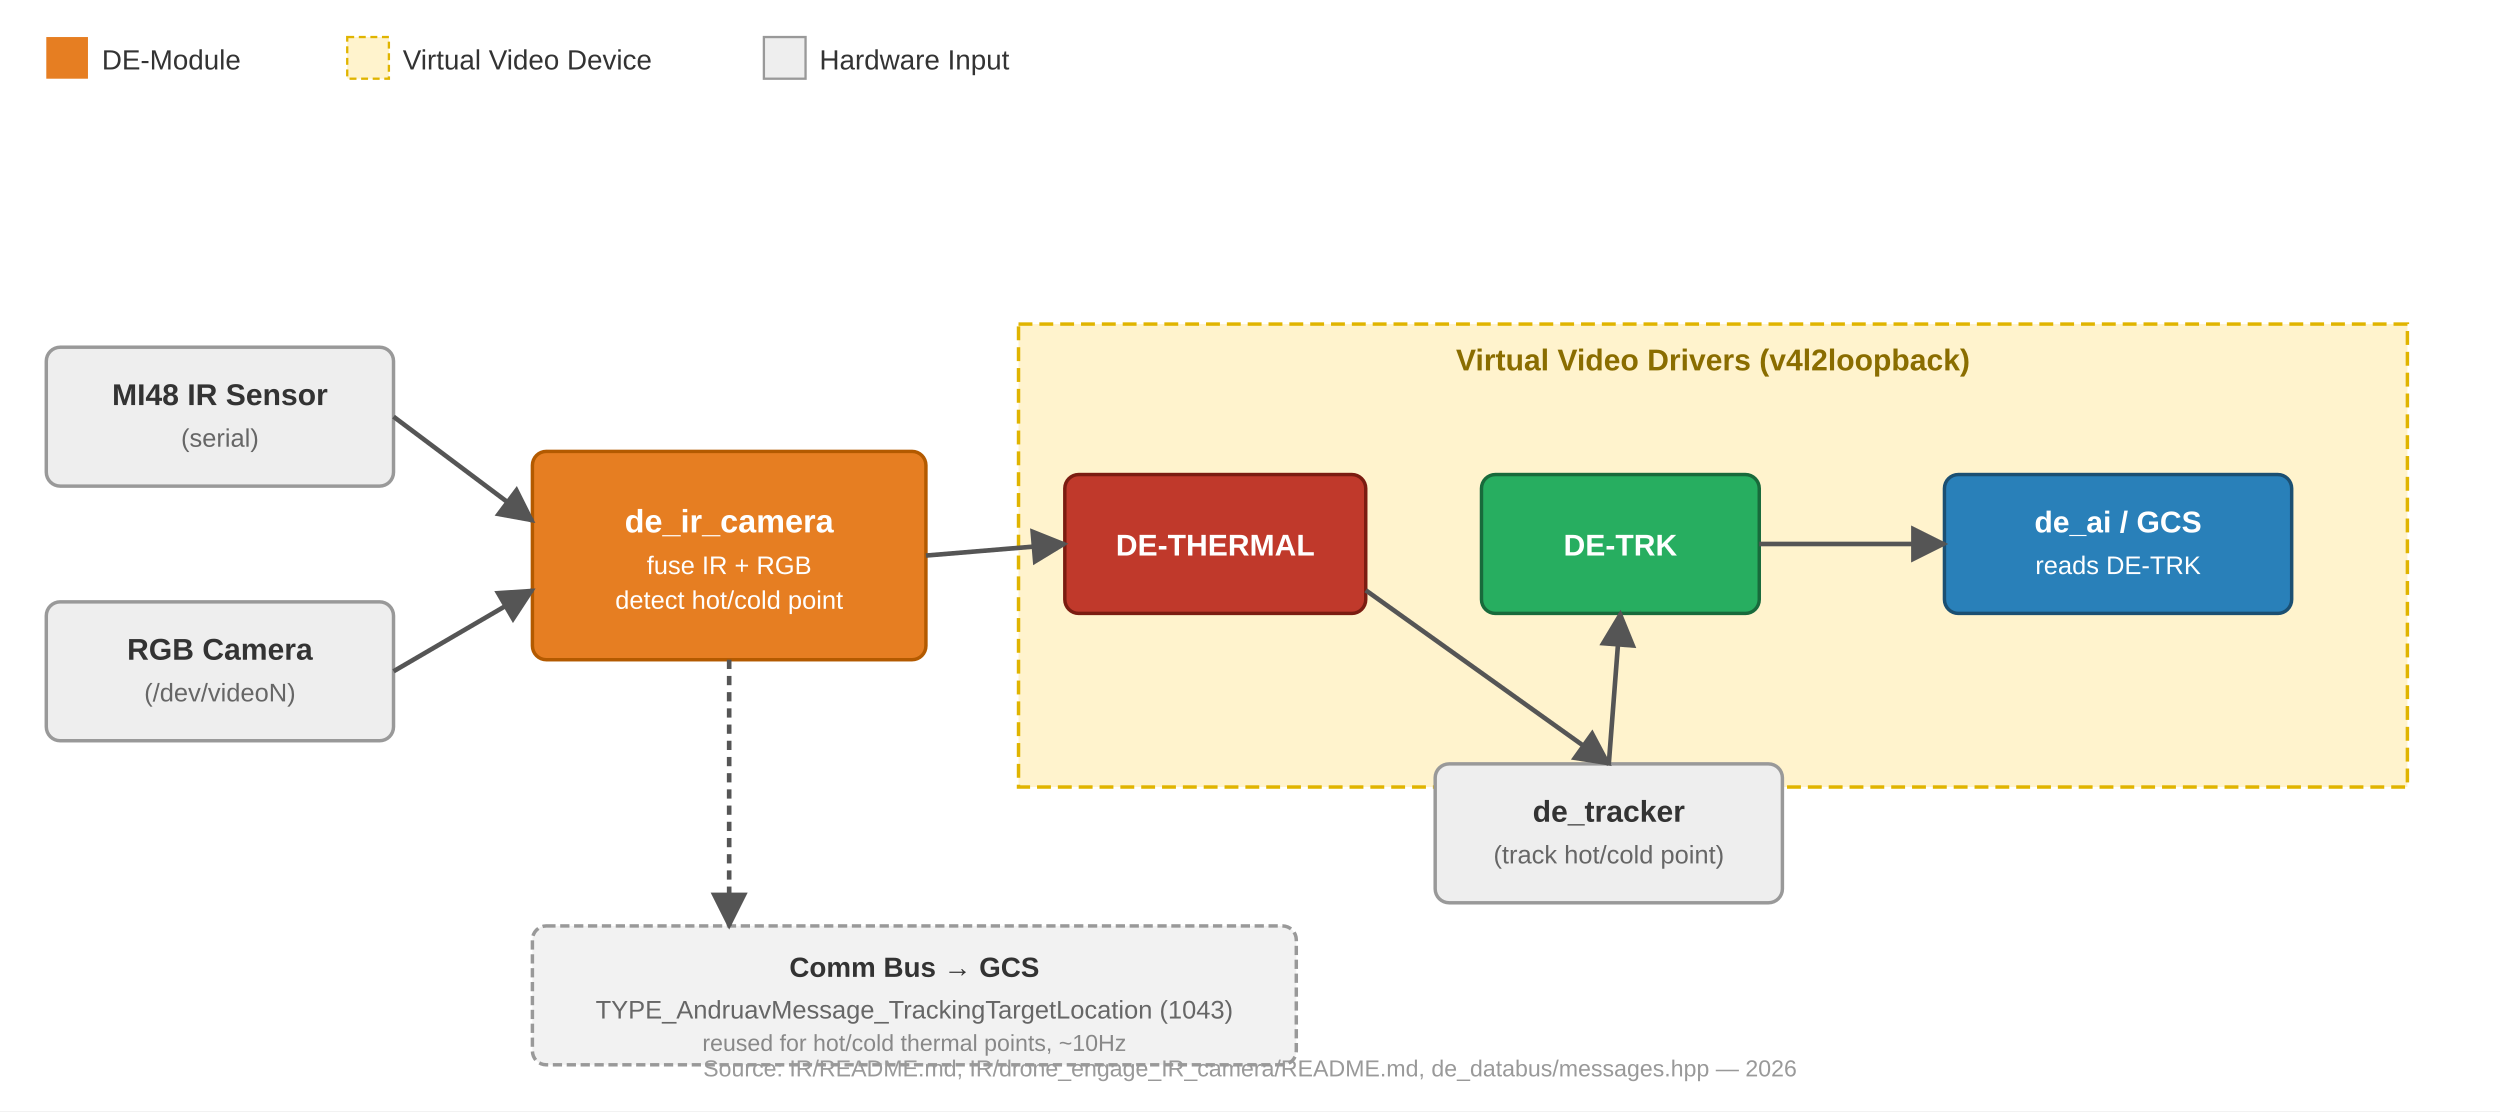
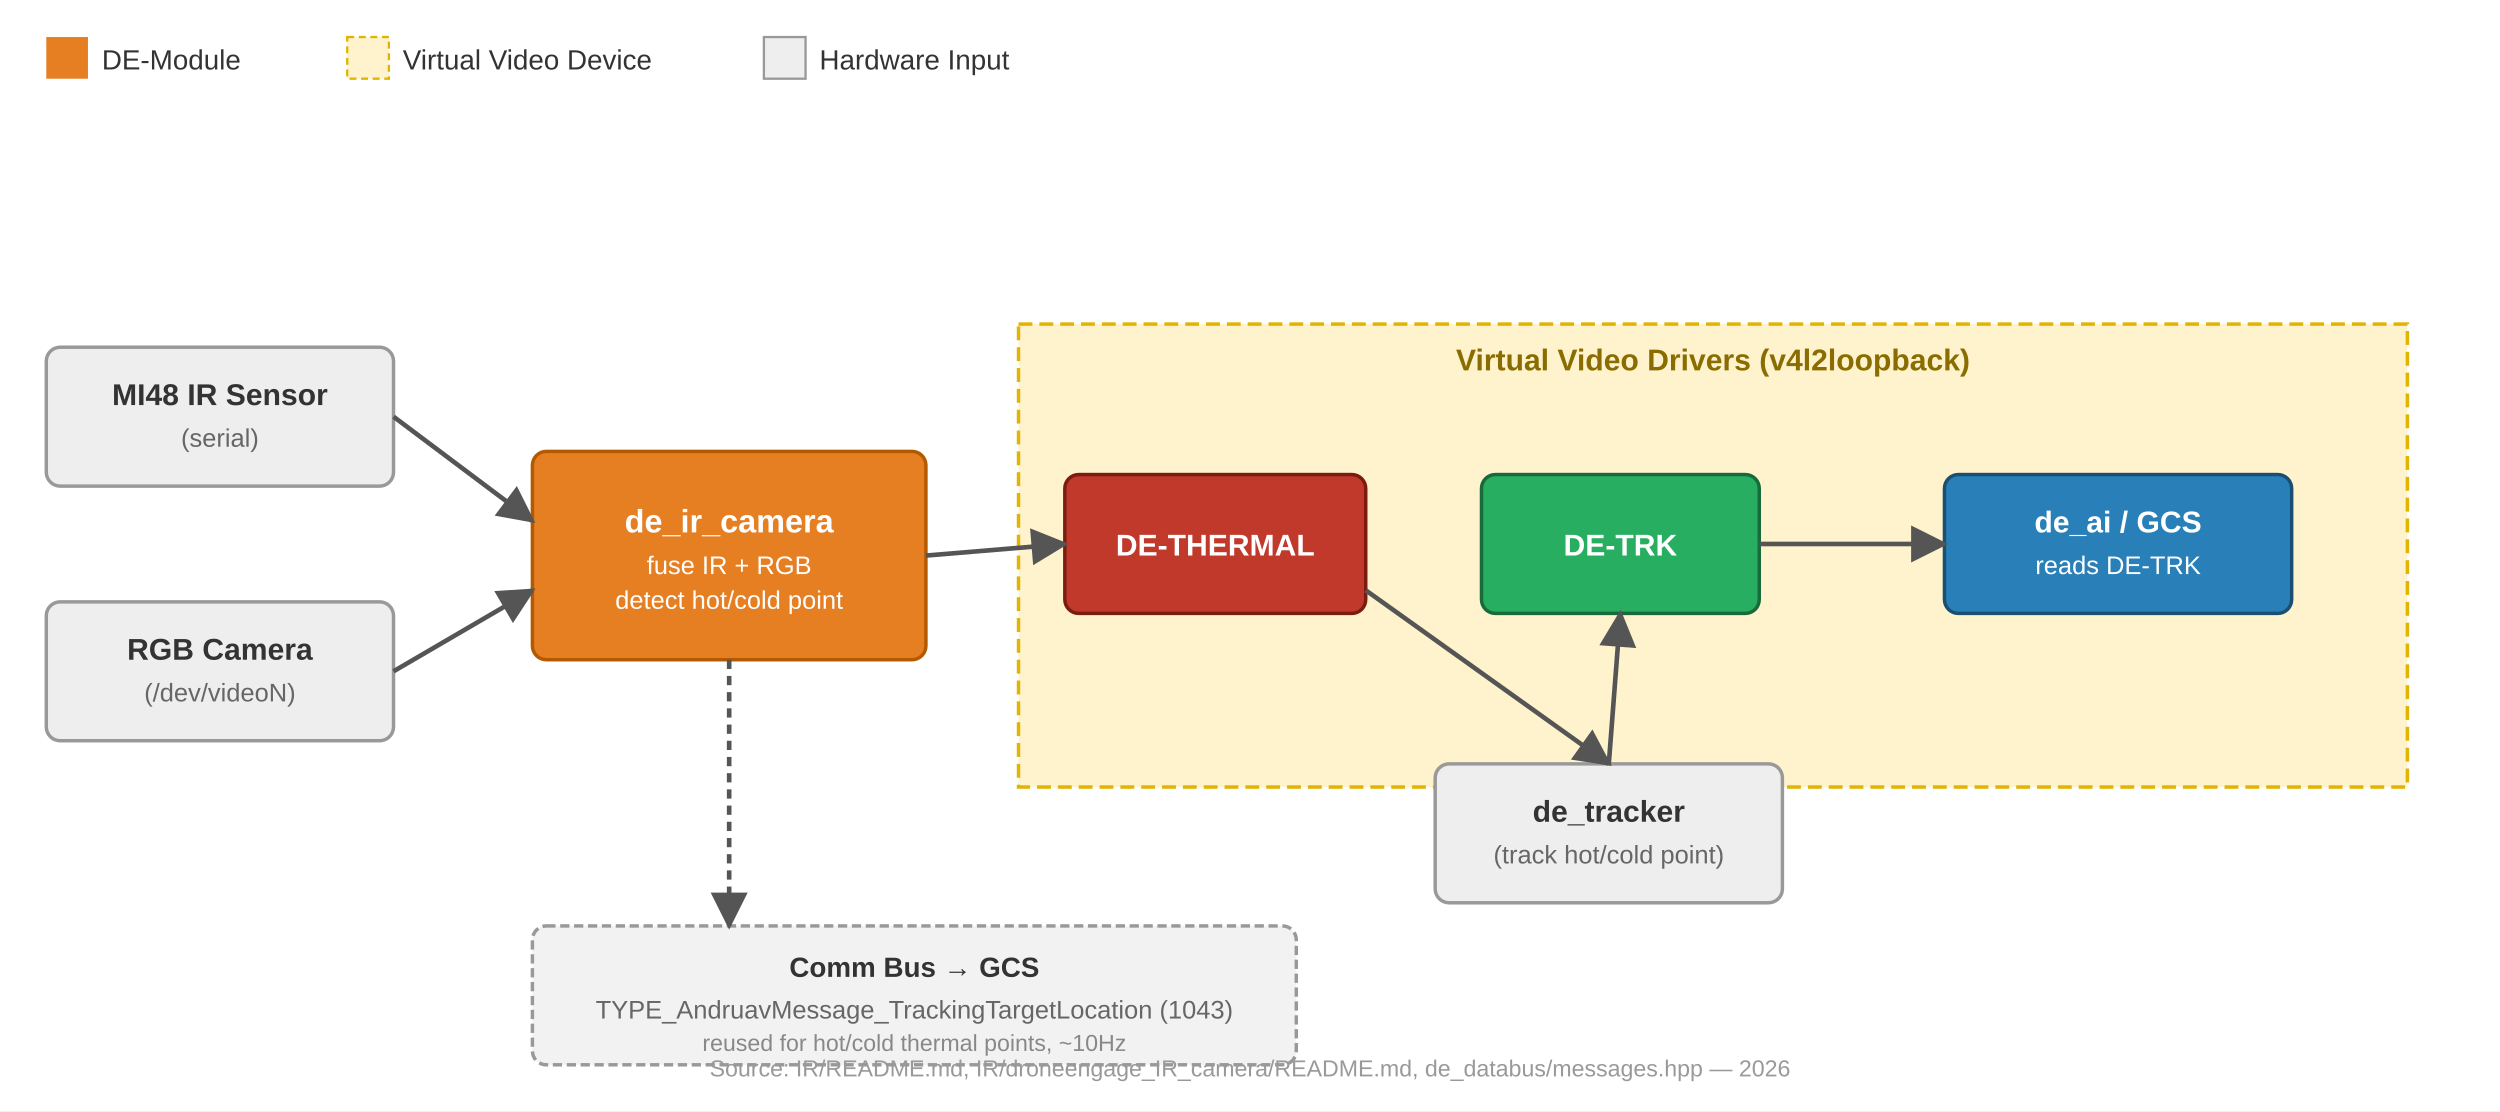
<svg xmlns="http://www.w3.org/2000/svg" viewBox="0 0 1080 480" font-family="Arial, Helvetica, sans-serif">
  <defs>
    <marker id="arrow" viewBox="0 0 10 10" refX="9" refY="5" markerWidth="8" markerHeight="8" orient="auto-start-reverse">
      <path d="M0,0 L10,5 L0,10 z" fill="#555555" />
    </marker>
  </defs>
  <rect x="0" y="0" width="1080" height="480" fill="#ffffff" />
  <rect x="20" y="16" width="18" height="18" fill="#e67e22" />
  <text x="44" y="30" font-size="12" fill="#333333">DE-Module</text>
  <rect x="150" y="16" width="18" height="18" fill="#fff3cd" stroke="#e0b400" stroke-width="1" stroke-dasharray="3,2" />
  <text x="174" y="30" font-size="12" fill="#333333">Virtual Video Device</text>
  <rect x="330" y="16" width="18" height="18" fill="#eeeeee" stroke="#999999" stroke-width="1" />
  <text x="354" y="30" font-size="12" fill="#333333">Hardware Input</text>
  <rect x="20" y="150" width="150" height="60" rx="6" fill="#eeeeee" stroke="#999999" stroke-width="1.5" />
  <text x="95" y="175" font-size="13" fill="#333333" text-anchor="middle" font-weight="bold">MI48 IR Sensor</text>
  <text x="95" y="193" font-size="11" fill="#666666" text-anchor="middle">(serial)</text>
  <rect x="20" y="260" width="150" height="60" rx="6" fill="#eeeeee" stroke="#999999" stroke-width="1.5" />
  <text x="95" y="285" font-size="13" fill="#333333" text-anchor="middle" font-weight="bold">RGB Camera</text>
  <text x="95" y="303" font-size="11" fill="#666666" text-anchor="middle">(/dev/videoN)</text>
  <rect x="230" y="195" width="170" height="90" rx="6" fill="#e67e22" stroke="#b35a00" stroke-width="1.5" />
  <text x="315" y="230" font-size="14" fill="#ffffff" text-anchor="middle" font-weight="bold">de_ir_camera</text>
  <text x="315" y="248" font-size="11" fill="#ffffff" text-anchor="middle">fuse IR + RGB</text>
  <text x="315" y="263" font-size="11" fill="#ffffff" text-anchor="middle">detect hot/cold point</text>
  <line x1="170" y1="180" x2="230" y2="225" stroke="#555555" stroke-width="2" marker-end="url(#arrow)" />
  <line x1="170" y1="290" x2="230" y2="255" stroke="#555555" stroke-width="2" marker-end="url(#arrow)" />
  <rect x="440" y="140" width="600" height="200" fill="#fff3cd" stroke="#e0b400" stroke-width="1.5" stroke-dasharray="6,3" />
  <text x="740" y="160" font-size="13" fill="#8a6d00" text-anchor="middle" font-weight="bold">Virtual Video Drivers (v4l2loopback)</text>
  <rect x="460" y="205" width="130" height="60" rx="6" fill="#c0392b" stroke="#7b1c11" stroke-width="1.5" />
  <text x="525" y="240" font-size="13" fill="#ffffff" text-anchor="middle" font-weight="bold">DE-THERMAL</text>
  <line x1="400" y1="240" x2="460" y2="235" stroke="#555555" stroke-width="2" marker-end="url(#arrow)" />
  <rect x="620" y="330" width="150" height="60" rx="6" fill="#eeeeee" stroke="#999999" stroke-width="1.5" />
  <text x="695" y="355" font-size="13" fill="#333333" text-anchor="middle" font-weight="bold">de_tracker</text>
  <text x="695" y="373" font-size="11" fill="#666666" text-anchor="middle">(track hot/cold point)</text>
  <line x1="590" y1="255" x2="695" y2="330" stroke="#555555" stroke-width="2" marker-end="url(#arrow)" />
  <rect x="640" y="205" width="120" height="60" rx="6" fill="#27ae60" stroke="#186a3b" stroke-width="1.5" />
  <text x="700" y="240" font-size="13" fill="#ffffff" text-anchor="middle" font-weight="bold">DE-TRK</text>
  <line x1="695" y1="330" x2="700" y2="265" stroke="#555555" stroke-width="2" marker-end="url(#arrow)" />
  <rect x="840" y="205" width="150" height="60" rx="6" fill="#2980b9" stroke="#1b4f72" stroke-width="1.5" />
  <text x="915" y="230" font-size="13" fill="#ffffff" text-anchor="middle" font-weight="bold">de_ai / GCS</text>
  <text x="915" y="248" font-size="11" fill="#ffffff" text-anchor="middle">reads DE-TRK</text>
  <line x1="760" y1="235" x2="840" y2="235" stroke="#555555" stroke-width="2" marker-end="url(#arrow)" />
  <rect x="230" y="400" width="330" height="60" rx="6" fill="#f2f2f2" stroke="#999999" stroke-width="1.5" stroke-dasharray="4,2" />
  <text x="395" y="422" font-size="12" fill="#333333" text-anchor="middle" font-weight="bold">Comm Bus → GCS</text>
  <text x="395" y="440" font-size="11" fill="#666666" text-anchor="middle">TYPE_AndruavMessage_TrackingTargetLocation (1043)</text>
  <text x="395" y="454" font-size="10" fill="#888888" text-anchor="middle">reused for hot/cold thermal points, ~10Hz</text>
  <line x1="315" y1="285" x2="315" y2="400" stroke="#555555" stroke-width="2" stroke-dasharray="4,3" marker-end="url(#arrow)" />
-   <text x="540" y="465" font-size="10" fill="#999999" text-anchor="middle">Source: IR/README.md, IR/drone_engage_IR_camera/README.md, de_databus/messages.hpp — 2026</text>
+   <text x="540" y="465" font-size="10" fill="#999999" text-anchor="middle">Source: IR/README.md, IR/droneengage_IR_camera/README.md, de_databus/messages.hpp — 2026</text>
</svg>
